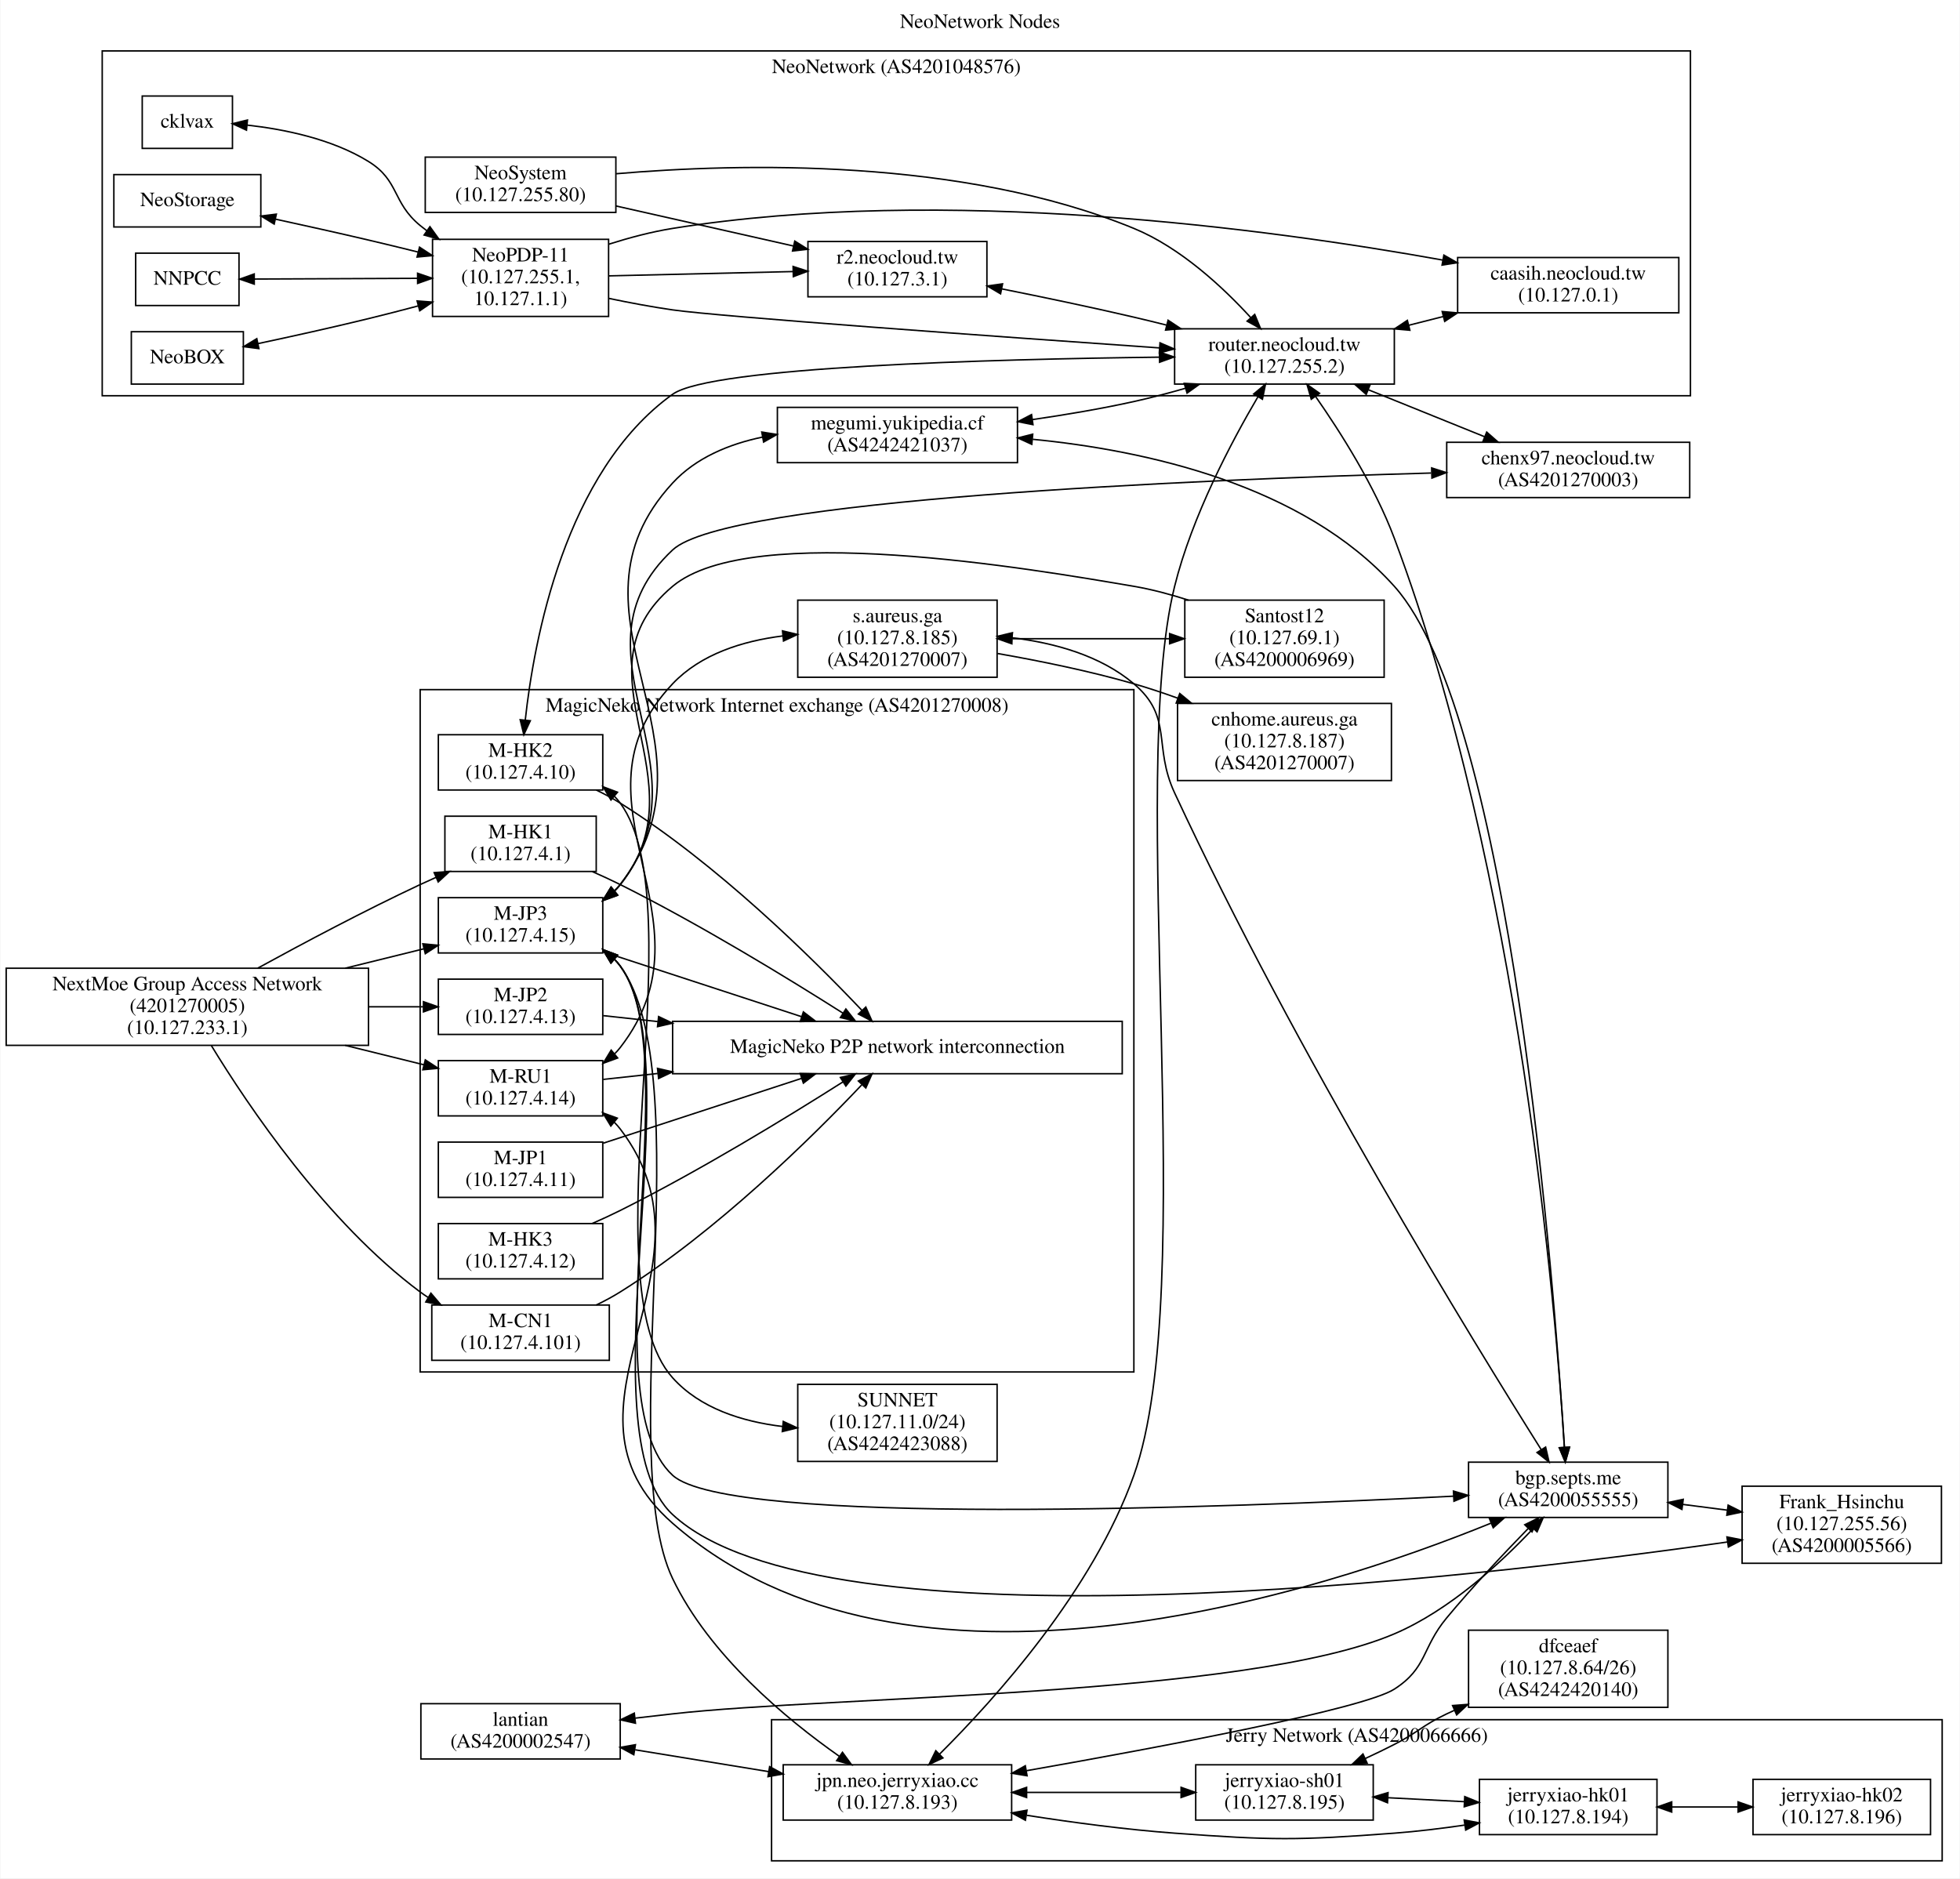
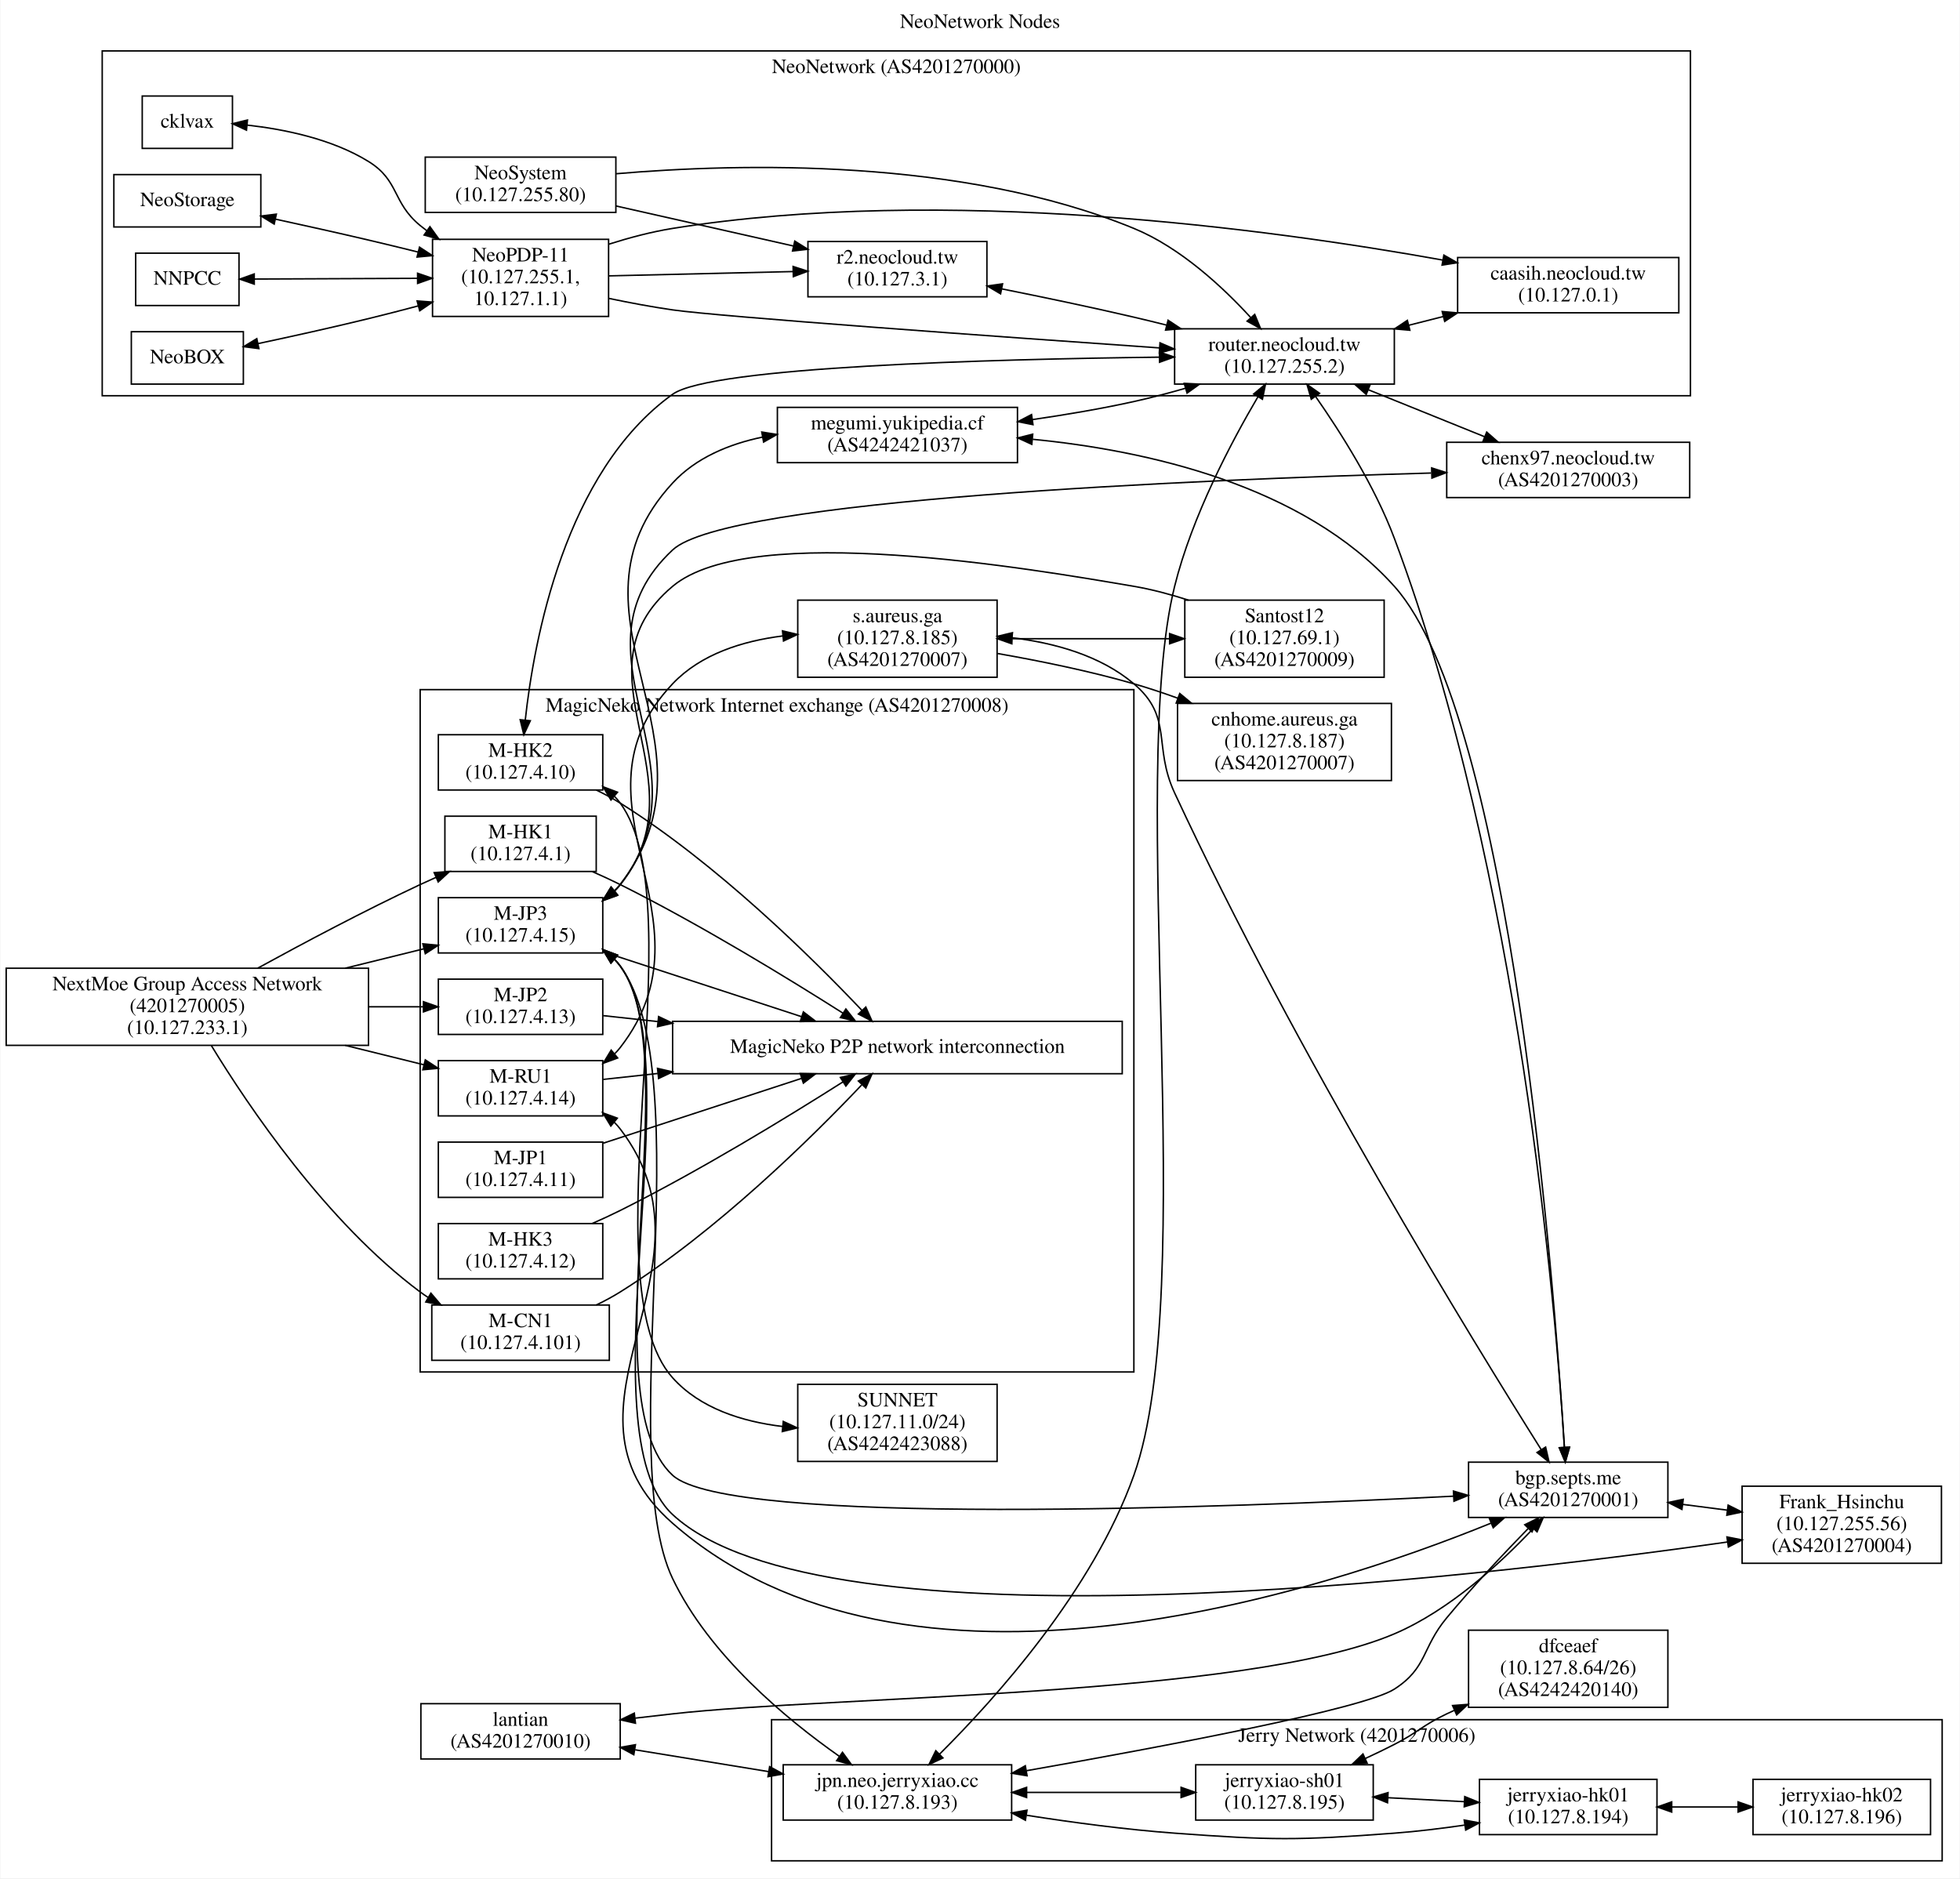
<svg xmlns="http://www.w3.org/2000/svg" width="1347pt" height="1291pt" viewBox="0.00 0.00 1346.50 1291.00">
  <g id="graph0" class="graph" transform="scale(1 1) rotate(0) translate(4 1287)">
    <polygon fill="white" stroke="transparent" points="-4,4 -4,-1287 1342.5,-1287 1342.5,4 -4,4" />
    <text text-anchor="middle" x="669.25" y="-1267.8" font-family="Times,serif" font-size="14.00">NeoNetwork Nodes</text>
    <g id="clust1" class="cluster">
      <polygon fill="none" stroke="black" points="66,-1015 66,-1252 1157.5,-1252 1157.5,-1015 66,-1015" />
-       <text text-anchor="middle" x="611.75" y="-1236.8" font-family="Times,serif" font-size="14.00">NeoNetwork (AS4201048576)</text>
+       <text text-anchor="middle" x="611.75" y="-1236.8" font-family="Times,serif" font-size="14.00">NeoNetwork (AS4201270000)</text>
    </g>
    <g id="clust2" class="cluster">
      <polygon fill="none" stroke="black" points="284.5,-344 284.5,-813 775,-813 775,-344 284.5,-344" />
      <text text-anchor="middle" x="529.75" y="-797.8" font-family="Times,serif" font-size="14.00">MagicNeko Network Internet exchange (AS4201270008)</text>
    </g>
    <g id="clust3" class="cluster">
      <polygon fill="none" stroke="black" points="526,-8 526,-105 1330.5,-105 1330.5,-8 526,-8" />
-       <text text-anchor="middle" x="928.25" y="-89.8" font-family="Times,serif" font-size="14.00">Jerry Network (AS4200066666)</text>
+       <text text-anchor="middle" x="928.25" y="-89.8" font-family="Times,serif" font-size="14.00">Jerry Network (4201270006)</text>
    </g>
    <g id="node1" class="node">
      <polygon fill="none" stroke="black" points="1149.5,-1110 997.5,-1110 997.5,-1072 1149.5,-1072 1149.5,-1110" />
      <text text-anchor="middle" x="1073.5" y="-1094.8" font-family="Times,serif" font-size="14.00">caasih.neocloud.tw</text>
      <text text-anchor="middle" x="1073.5" y="-1079.8" font-family="Times,serif" font-size="14.00">(10.127.0.1)</text>
    </g>
    <g id="node2" class="node">
      <polygon fill="none" stroke="black" points="954,-1061 803,-1061 803,-1023 954,-1023 954,-1061" />
      <text text-anchor="middle" x="878.5" y="-1045.8" font-family="Times,serif" font-size="14.00">router.neocloud.tw</text>
      <text text-anchor="middle" x="878.5" y="-1030.8" font-family="Times,serif" font-size="14.00">(10.127.255.2)</text>
    </g>
    <g id="edge8" class="edge">
      <path fill="none" stroke="black" d="M963.87,-1063.42C971.73,-1065.41 979.69,-1067.44 987.55,-1069.43" />
      <polygon fill="black" stroke="black" points="964.67,-1060.01 954.12,-1060.94 962.95,-1066.8 964.67,-1060.01" />
      <polygon fill="black" stroke="black" points="986.89,-1072.88 997.44,-1071.94 988.61,-1066.09 986.89,-1072.88" />
    </g>
    <g id="node19" class="node">
      <polygon fill="none" stroke="black" points="1157,-983 990,-983 990,-945 1157,-945 1157,-983" />
      <text text-anchor="middle" x="1073.5" y="-967.8" font-family="Times,serif" font-size="14.00">chenx97.neocloud.tw</text>
      <text text-anchor="middle" x="1073.5" y="-952.8" font-family="Times,serif" font-size="14.00">(AS4201270003)</text>
    </g>
    <g id="edge15" class="edge">
      <path fill="none" stroke="black" d="M936.11,-1019.12C961.29,-1008.94 990.87,-996.99 1016.03,-986.82" />
      <polygon fill="black" stroke="black" points="934.67,-1015.93 926.71,-1022.92 937.3,-1022.42 934.67,-1015.93" />
      <polygon fill="black" stroke="black" points="1017.48,-990.01 1025.44,-983.02 1014.86,-983.52 1017.48,-990.01" />
    </g>
    <g id="node24" class="node">
      <polygon fill="none" stroke="black" points="1142,-282 1005,-282 1005,-244 1142,-244 1142,-282" />
      <text text-anchor="middle" x="1073.5" y="-266.8" font-family="Times,serif" font-size="14.00">bgp.septs.me</text>
-       <text text-anchor="middle" x="1073.5" y="-251.8" font-family="Times,serif" font-size="14.00">(AS4200055555)</text>
+       <text text-anchor="middle" x="1073.5" y="-251.8" font-family="Times,serif" font-size="14.00">(AS4201270001)</text>
    </g>
    <g id="edge36" class="edge">
      <path fill="none" stroke="black" d="M899.93,-1014.39C916.98,-989.99 940.58,-952.82 954,-917 1040.33,-686.5 1065.07,-386.07 1070.91,-292.27" />
      <polygon fill="black" stroke="black" points="896.91,-1012.59 893.97,-1022.77 902.62,-1016.65 896.91,-1012.59" />
      <polygon fill="black" stroke="black" points="1074.42,-292.31 1071.52,-282.12 1067.43,-291.89 1074.42,-292.31" />
    </g>
    <g id="node3" class="node">
      <polygon fill="none" stroke="black" points="414,-1122.5 293,-1122.5 293,-1069.5 414,-1069.5 414,-1122.5" />
      <text text-anchor="middle" x="353.5" y="-1107.3" font-family="Times,serif" font-size="14.00">NeoPDP-11</text>
      <text text-anchor="middle" x="353.5" y="-1092.3" font-family="Times,serif" font-size="14.00">(10.127.255.1,</text>
      <text text-anchor="middle" x="353.5" y="-1077.3" font-family="Times,serif" font-size="14.00">10.127.1.1)</text>
    </g>
    <g id="edge7" class="edge">
      <path fill="none" stroke="black" d="M414.18,-1119.16C428.33,-1123.65 443.53,-1127.68 458,-1130 645.18,-1159.96 867.9,-1129.7 987.11,-1108.27" />
      <polygon fill="black" stroke="black" points="988.05,-1111.66 997.26,-1106.42 986.8,-1104.77 988.05,-1111.66" />
    </g>
    <g id="edge5" class="edge">
      <path fill="none" stroke="black" d="M414.19,-1081.9C428.47,-1078.91 443.73,-1076.05 458,-1074 490.11,-1069.38 679.64,-1055.77 792.67,-1047.86" />
      <polygon fill="black" stroke="black" points="792.96,-1051.35 802.69,-1047.16 792.47,-1044.37 792.96,-1051.35" />
    </g>
    <g id="node6" class="node">
      <polygon fill="none" stroke="black" points="674,-1121 551,-1121 551,-1083 674,-1083 674,-1121" />
      <text text-anchor="middle" x="612.5" y="-1105.8" font-family="Times,serif" font-size="14.00">r2.neocloud.tw</text>
      <text text-anchor="middle" x="612.5" y="-1090.8" font-family="Times,serif" font-size="14.00">(10.127.3.1)</text>
    </g>
    <g id="edge6" class="edge">
      <path fill="none" stroke="black" d="M414.11,-1097.39C451.89,-1098.27 500.96,-1099.42 540.72,-1100.35" />
      <polygon fill="black" stroke="black" points="540.8,-1103.85 550.88,-1100.58 540.96,-1096.85 540.8,-1103.85" />
    </g>
    <g id="node4" class="node">
      <polygon fill="none" stroke="black" points="419,-1179 288,-1179 288,-1141 419,-1141 419,-1179" />
      <text text-anchor="middle" x="353.5" y="-1163.8" font-family="Times,serif" font-size="14.00">NeoSystem</text>
      <text text-anchor="middle" x="353.5" y="-1148.8" font-family="Times,serif" font-size="14.00">(10.127.255.80)</text>
    </g>
    <g id="edge9" class="edge">
      <path fill="none" stroke="black" d="M419.31,-1167.59C504.42,-1174.88 656.89,-1178.59 775,-1130 807.12,-1116.79 836.38,-1089.41 855.34,-1068.69" />
      <polygon fill="black" stroke="black" points="858.05,-1070.9 862.08,-1061.11 852.82,-1066.25 858.05,-1070.9" />
    </g>
    <g id="edge10" class="edge">
      <path fill="none" stroke="black" d="M419.02,-1145.44C456.15,-1137.06 502.84,-1126.52 540.94,-1117.93" />
      <polygon fill="black" stroke="black" points="541.95,-1121.29 550.93,-1115.67 540.4,-1114.46 541.95,-1121.29" />
    </g>
    <g id="node5" class="node">
      <polygon fill="none" stroke="black" points="695,-1007 530,-1007 530,-969 695,-969 695,-1007" />
      <text text-anchor="middle" x="612.5" y="-991.8" font-family="Times,serif" font-size="14.00">megumi.yukipedia.cf</text>
      <text text-anchor="middle" x="612.5" y="-976.8" font-family="Times,serif" font-size="14.00">(AS4242421037)</text>
    </g>
    <g id="edge12" class="edge">
      <path fill="none" stroke="black" d="M705.32,-998.61C728.2,-1001.93 752.6,-1006.05 775,-1011 786.56,-1013.56 798.71,-1016.76 810.44,-1020.13" />
      <polygon fill="black" stroke="black" points="705.66,-995.12 695.27,-997.18 704.68,-1002.05 705.66,-995.12" />
      <polygon fill="black" stroke="black" points="809.59,-1023.52 820.17,-1022.98 811.56,-1016.81 809.59,-1023.52" />
    </g>
    <g id="edge39" class="edge">
      <path fill="none" stroke="black" d="M705.47,-985.06C783.07,-977.45 891.27,-953.89 954,-884 1034.35,-794.48 1063.98,-402.96 1070.84,-292.26" />
      <polygon fill="black" stroke="black" points="704.85,-981.6 695.2,-985.99 705.48,-988.57 704.85,-981.6" />
      <polygon fill="black" stroke="black" points="1074.34,-292.35 1071.45,-282.15 1067.35,-291.92 1074.34,-292.35" />
    </g>
    <g id="edge11" class="edge">
      <path fill="none" stroke="black" d="M684.08,-1088.47C712.42,-1082.8 745.34,-1075.93 775,-1069 782.29,-1067.3 789.85,-1065.45 797.41,-1063.56" />
      <polygon fill="black" stroke="black" points="683.39,-1085.04 674.26,-1090.42 684.75,-1091.9 683.39,-1085.04" />
      <polygon fill="black" stroke="black" points="798.5,-1066.89 807.33,-1061.04 796.78,-1060.11 798.5,-1066.89" />
    </g>
    <g id="node7" class="node">
      <polygon fill="none" stroke="black" points="767,-585 458,-585 458,-549 767,-549 767,-585" />
      <text text-anchor="middle" x="612.5" y="-563.3" font-family="Times,serif" font-size="14.00">MagicNeko P2P network interconnection</text>
    </g>
    <g id="node8" class="node">
      <polygon fill="none" stroke="black" points="249,-621.5 0,-621.5 0,-568.5 249,-568.5 249,-621.5" />
      <text text-anchor="middle" x="124.5" y="-606.3" font-family="Times,serif" font-size="14.00">NextMoe Group Access Network</text>
      <text text-anchor="middle" x="124.5" y="-591.3" font-family="Times,serif" font-size="14.00">(4201270005)</text>
      <text text-anchor="middle" x="124.5" y="-576.3" font-family="Times,serif" font-size="14.00">(10.127.233.1)</text>
    </g>
    <g id="node9" class="node">
      <polygon fill="none" stroke="black" points="405.5,-726 301.5,-726 301.5,-688 405.5,-688 405.5,-726" />
      <text text-anchor="middle" x="353.5" y="-710.8" font-family="Times,serif" font-size="14.00">M-HK1</text>
      <text text-anchor="middle" x="353.5" y="-695.8" font-family="Times,serif" font-size="14.00">(10.127.4.1)</text>
    </g>
    <g id="edge46" class="edge">
      <path fill="none" stroke="black" d="M172.91,-621.57C204.21,-638.73 246.34,-661.11 284.5,-679 288.04,-680.66 291.71,-682.32 295.42,-683.96" />
      <polygon fill="black" stroke="black" points="294.13,-687.22 304.69,-687.99 296.91,-680.8 294.13,-687.22" />
    </g>
    <g id="node13" class="node">
      <polygon fill="none" stroke="black" points="410,-614 297,-614 297,-576 410,-576 410,-614" />
      <text text-anchor="middle" x="353.5" y="-598.8" font-family="Times,serif" font-size="14.00">M-JP2</text>
      <text text-anchor="middle" x="353.5" y="-583.8" font-family="Times,serif" font-size="14.00">(10.127.4.13)</text>
    </g>
    <g id="edge50" class="edge">
      <path fill="none" stroke="black" d="M249.3,-595C262.13,-595 274.8,-595 286.62,-595" />
      <polygon fill="black" stroke="black" points="286.77,-598.5 296.77,-595 286.77,-591.5 286.77,-598.5" />
    </g>
    <g id="node14" class="node">
      <polygon fill="none" stroke="black" points="410,-558 297,-558 297,-520 410,-520 410,-558" />
      <text text-anchor="middle" x="353.5" y="-542.8" font-family="Times,serif" font-size="14.00">M-RU1</text>
      <text text-anchor="middle" x="353.5" y="-527.8" font-family="Times,serif" font-size="14.00">(10.127.4.14)</text>
    </g>
    <g id="edge48" class="edge">
      <path fill="none" stroke="black" d="M233.02,-568.48C251.51,-563.91 270.21,-559.3 287.15,-555.12" />
      <polygon fill="black" stroke="black" points="288.04,-558.51 296.91,-552.71 286.36,-551.71 288.04,-558.51" />
    </g>
    <g id="node15" class="node">
      <polygon fill="none" stroke="black" points="410,-670 297,-670 297,-632 410,-632 410,-670" />
      <text text-anchor="middle" x="353.5" y="-654.8" font-family="Times,serif" font-size="14.00">M-JP3</text>
      <text text-anchor="middle" x="353.5" y="-639.8" font-family="Times,serif" font-size="14.00">(10.127.4.15)</text>
    </g>
    <g id="edge47" class="edge">
      <path fill="none" stroke="black" d="M233.02,-621.52C251.51,-626.09 270.21,-630.7 287.15,-634.88" />
      <polygon fill="black" stroke="black" points="286.36,-638.29 296.91,-637.29 288.04,-631.49 286.36,-638.29" />
    </g>
    <g id="node16" class="node">
      <polygon fill="none" stroke="black" points="414.5,-390 292.5,-390 292.5,-352 414.5,-352 414.5,-390" />
      <text text-anchor="middle" x="353.5" y="-374.8" font-family="Times,serif" font-size="14.00">M-CN1</text>
      <text text-anchor="middle" x="353.5" y="-359.8" font-family="Times,serif" font-size="14.00">(10.127.4.101)</text>
    </g>
    <g id="edge49" class="edge">
      <path fill="none" stroke="black" d="M141.02,-568.3C166.28,-526.9 220.01,-447.01 284.5,-399 286.29,-397.67 288.15,-396.39 290.07,-395.16" />
      <polygon fill="black" stroke="black" points="291.88,-398.15 298.76,-390.09 288.36,-392.1 291.88,-398.15" />
    </g>
    <g id="edge16" class="edge">
      <path fill="none" stroke="black" d="M402.81,-687.93C409.33,-685.08 415.87,-682.06 422,-679 476.91,-651.56 537.51,-614.46 575.05,-590.63" />
      <polygon fill="black" stroke="black" points="577.07,-593.49 583.62,-585.16 573.31,-587.59 577.07,-593.49" />
    </g>
    <g id="node10" class="node">
      <polygon fill="none" stroke="black" points="410,-782 297,-782 297,-744 410,-744 410,-782" />
      <text text-anchor="middle" x="353.5" y="-766.8" font-family="Times,serif" font-size="14.00">M-HK2</text>
      <text text-anchor="middle" x="353.5" y="-751.8" font-family="Times,serif" font-size="14.00">(10.127.4.10)</text>
    </g>
    <g id="edge13" class="edge">
      <path fill="none" stroke="black" d="M356.73,-792.02C362.62,-846.34 383.7,-962.71 458,-1016 484.44,-1034.96 677.68,-1040.12 792.46,-1041.51" />
      <polygon fill="black" stroke="black" points="360.21,-791.62 355.74,-782.02 353.24,-792.31 360.21,-791.62" />
      <polygon fill="black" stroke="black" points="792.59,-1045.01 802.63,-1041.62 792.67,-1038.01 792.59,-1045.01" />
    </g>
    <g id="edge17" class="edge">
      <path fill="none" stroke="black" d="M405.55,-743.98C411.24,-741.23 416.84,-738.23 422,-735 488.35,-693.47 554.07,-628.45 587.94,-592.7" />
      <polygon fill="black" stroke="black" points="590.77,-594.8 595.06,-585.11 585.67,-590.01 590.77,-594.8" />
    </g>
    <g id="node27" class="node">
      <polygon fill="none" stroke="black" points="681,-335.5 544,-335.5 544,-282.5 681,-282.5 681,-335.5" />
      <text text-anchor="middle" x="612.5" y="-320.3" font-family="Times,serif" font-size="14.00">SUNNET</text>
      <text text-anchor="middle" x="612.5" y="-305.3" font-family="Times,serif" font-size="14.00">(10.127.11.0/24)</text>
      <text text-anchor="middle" x="612.5" y="-290.3" font-family="Times,serif" font-size="14.00">(AS4242423088)</text>
    </g>
    <g id="edge40" class="edge">
      <path fill="none" stroke="black" d="M418.04,-739.66C419.46,-738.2 420.79,-736.65 422,-735 474.23,-664 399.14,-405.61 458,-340 476.92,-318.91 505.87,-309.86 533.55,-306.53" />
      <polygon fill="black" stroke="black" points="415.62,-737.12 410.21,-746.23 420.12,-742.48 415.62,-737.12" />
      <polygon fill="black" stroke="black" points="534.05,-310 543.67,-305.55 533.38,-303.03 534.05,-310" />
    </g>
    <g id="node11" class="node">
      <polygon fill="none" stroke="black" points="410,-502 297,-502 297,-464 410,-464 410,-502" />
      <text text-anchor="middle" x="353.5" y="-486.8" font-family="Times,serif" font-size="14.00">M-JP1</text>
      <text text-anchor="middle" x="353.5" y="-471.8" font-family="Times,serif" font-size="14.00">(10.127.4.11)</text>
    </g>
    <g id="edge18" class="edge">
      <path fill="none" stroke="black" d="M410.27,-501.23C450.39,-514.34 504.63,-532.07 546.69,-545.82" />
      <polygon fill="black" stroke="black" points="545.69,-549.17 556.29,-548.95 547.87,-542.52 545.69,-549.17" />
    </g>
    <g id="node12" class="node">
      <polygon fill="none" stroke="black" points="410,-446 297,-446 297,-408 410,-408 410,-446" />
      <text text-anchor="middle" x="353.5" y="-430.8" font-family="Times,serif" font-size="14.00">M-HK3</text>
      <text text-anchor="middle" x="353.5" y="-415.8" font-family="Times,serif" font-size="14.00">(10.127.4.12)</text>
    </g>
    <g id="edge19" class="edge">
      <path fill="none" stroke="black" d="M402.81,-446.07C409.33,-448.92 415.87,-451.94 422,-455 476.91,-482.44 537.51,-519.54 575.05,-543.37" />
      <polygon fill="black" stroke="black" points="573.31,-546.41 583.62,-548.84 577.07,-540.51 573.31,-546.41" />
    </g>
    <g id="edge20" class="edge">
      <path fill="none" stroke="black" d="M410.27,-588.92C421.79,-587.67 434.49,-586.29 447.72,-584.84" />
      <polygon fill="black" stroke="black" points="448.38,-588.29 457.94,-583.73 447.62,-581.33 448.38,-588.29" />
    </g>
    <g id="edge21" class="edge">
      <path fill="none" stroke="black" d="M410.27,-545.08C421.79,-546.33 434.49,-547.71 447.72,-549.16" />
      <polygon fill="black" stroke="black" points="447.62,-552.67 457.94,-550.27 448.38,-545.71 447.62,-552.67" />
    </g>
    <g id="node17" class="node">
      <polygon fill="none" stroke="black" points="681,-874.5 544,-874.5 544,-821.5 681,-821.5 681,-874.5" />
      <text text-anchor="middle" x="612.5" y="-859.3" font-family="Times,serif" font-size="14.00">s.aureus.ga</text>
      <text text-anchor="middle" x="612.5" y="-844.3" font-family="Times,serif" font-size="14.00">(10.127.8.185)</text>
      <text text-anchor="middle" x="612.5" y="-829.3" font-family="Times,serif" font-size="14.00">(AS4201270007)</text>
    </g>
    <g id="edge38" class="edge">
      <path fill="none" stroke="black" d="M418.03,-562.53C419.44,-563.93 420.77,-565.42 422,-567 490.85,-655.66 380.89,-735.42 458,-817 477.38,-837.5 506.26,-846.47 533.77,-849.9" />
      <polygon fill="black" stroke="black" points="420.24,-559.81 410.29,-556.16 415.79,-565.22 420.24,-559.81" />
      <polygon fill="black" stroke="black" points="533.51,-853.39 543.82,-850.92 534.22,-846.43 533.51,-853.39" />
    </g>
    <g id="edge42" class="edge">
      <path fill="none" stroke="black" d="M417.95,-515.59C419.4,-514.15 420.75,-512.62 422,-511 496,-414.63 366.6,-320.06 458,-240 618.71,-99.22 903.68,-192.6 1020.42,-240.07" />
      <polygon fill="black" stroke="black" points="415.54,-513.04 410.03,-522.09 419.98,-518.46 415.54,-513.04" />
      <polygon fill="black" stroke="black" points="1019.29,-243.39 1029.86,-243.96 1021.95,-236.92 1019.29,-243.39" />
    </g>
    <g id="edge43" class="edge">
      <path fill="none" stroke="black" d="M417.95,-674.4C419.4,-675.85 420.76,-677.38 422,-679 497.22,-777.21 374.19,-864.01 458,-955 474,-972.37 496.74,-981.76 519.84,-986.59" />
      <polygon fill="black" stroke="black" points="419.99,-671.54 410.04,-667.9 415.54,-676.95 419.99,-671.54" />
      <polygon fill="black" stroke="black" points="519.28,-990.04 529.74,-988.38 520.53,-983.15 519.28,-990.04" />
    </g>
    <g id="edge22" class="edge">
      <path fill="none" stroke="black" d="M410.27,-632.77C450.39,-619.66 504.63,-601.93 546.69,-588.18" />
      <polygon fill="black" stroke="black" points="547.87,-591.48 556.29,-585.05 545.69,-584.83 547.87,-591.48" />
    </g>
    <g id="edge37" class="edge">
      <path fill="none" stroke="black" d="M418,-674.55C419.43,-675.95 420.76,-677.43 422,-679 485.96,-760.33 382.46,-838.29 458,-909 495.21,-943.83 816.73,-957.27 979.26,-961.87" />
      <polygon fill="black" stroke="black" points="420.2,-671.82 410.24,-668.21 415.77,-677.24 420.2,-671.82" />
      <polygon fill="black" stroke="black" points="979.64,-965.39 989.73,-962.16 979.83,-958.39 979.64,-965.39" />
    </g>
    <g id="node20" class="node">
      <polygon fill="none" stroke="black" points="691,-74 534,-74 534,-36 691,-36 691,-74" />
      <text text-anchor="middle" x="612.5" y="-58.8" font-family="Times,serif" font-size="14.00">jpn.neo.jerryxiao.cc</text>
      <text text-anchor="middle" x="612.5" y="-43.8" font-family="Times,serif" font-size="14.00">(10.127.8.193)</text>
    </g>
    <g id="edge31" class="edge">
      <path fill="none" stroke="black" d="M418.05,-627.67C419.47,-626.21 420.79,-624.65 422,-623 477.43,-547.21 417.48,-286.71 458,-202 483.21,-149.3 535.94,-105.57 572.51,-79.86" />
      <polygon fill="black" stroke="black" points="415.63,-625.13 410.24,-634.25 420.14,-630.48 415.63,-625.13" />
      <polygon fill="black" stroke="black" points="574.73,-82.59 580.97,-74.03 570.75,-76.82 574.73,-82.59" />
    </g>
    <g id="edge34" class="edge">
      <path fill="none" stroke="black" d="M418.01,-627.64C419.44,-626.19 420.78,-624.64 422,-623 468.7,-560.29 400.38,-325.85 458,-273 496.64,-237.56 838.21,-250.65 994.75,-258.63" />
      <polygon fill="black" stroke="black" points="415.6,-625.1 410.16,-634.19 420.08,-630.47 415.6,-625.1" />
      <polygon fill="black" stroke="black" points="994.62,-262.13 1004.78,-259.15 994.98,-255.14 994.62,-262.13" />
    </g>
    <g id="node29" class="node">
      <polygon fill="none" stroke="black" points="1330,-265.5 1193,-265.5 1193,-212.5 1330,-212.5 1330,-265.5" />
      <text text-anchor="middle" x="1261.5" y="-250.3" font-family="Times,serif" font-size="14.00">Frank_Hsinchu</text>
      <text text-anchor="middle" x="1261.5" y="-235.3" font-family="Times,serif" font-size="14.00">(10.127.255.56)</text>
-       <text text-anchor="middle" x="1261.5" y="-220.3" font-family="Times,serif" font-size="14.00">(AS4200005566)</text>
+       <text text-anchor="middle" x="1261.5" y="-220.3" font-family="Times,serif" font-size="14.00">(AS4201270004)</text>
    </g>
    <g id="edge44" class="edge">
      <path fill="none" stroke="black" d="M418.03,-627.65C419.45,-626.19 420.78,-624.65 422,-623 472.02,-555.32 396.31,-303.25 458,-246 561.3,-150.13 1002.48,-201.41 1183.02,-227.14" />
      <polygon fill="black" stroke="black" points="415.61,-625.11 410.19,-634.22 420.11,-630.48 415.61,-625.11" />
      <polygon fill="black" stroke="black" points="1182.58,-230.61 1192.97,-228.57 1183.57,-223.68 1182.58,-230.61" />
    </g>
    <g id="edge23" class="edge">
      <path fill="none" stroke="black" d="M405.55,-390.02C411.24,-392.77 416.84,-395.77 422,-399 488.35,-440.53 554.07,-505.55 587.94,-541.3" />
      <polygon fill="black" stroke="black" points="585.67,-543.99 595.06,-548.89 590.77,-539.2 585.67,-543.99" />
    </g>
    <g id="node18" class="node">
      <polygon fill="none" stroke="black" points="952,-803.5 805,-803.5 805,-750.5 952,-750.5 952,-803.5" />
      <text text-anchor="middle" x="878.5" y="-788.3" font-family="Times,serif" font-size="14.00">cnhome.aureus.ga</text>
      <text text-anchor="middle" x="878.5" y="-773.3" font-family="Times,serif" font-size="14.00">(10.127.8.187)</text>
      <text text-anchor="middle" x="878.5" y="-758.3" font-family="Times,serif" font-size="14.00">(AS4201270007)</text>
    </g>
    <g id="edge14" class="edge">
      <path fill="none" stroke="black" d="M681.33,-837.82C710.45,-832.72 744.69,-825.74 775,-817 784.88,-814.15 795.13,-810.73 805.16,-807.11" />
      <polygon fill="black" stroke="black" points="806.53,-810.34 814.7,-803.59 804.1,-803.77 806.53,-810.34" />
    </g>
    <g id="edge35" class="edge">
      <path fill="none" stroke="black" d="M691.42,-848.62C720.49,-845.13 751.98,-836.45 775,-817 802.18,-794.04 788.01,-774.27 803,-742 885.7,-563.99 1009.5,-362.79 1054.95,-290.59" />
      <polygon fill="black" stroke="black" points="690.86,-845.16 681.26,-849.64 691.56,-852.12 690.86,-845.16" />
      <polygon fill="black" stroke="black" points="1057.97,-292.37 1060.35,-282.05 1052.05,-288.64 1057.97,-292.37" />
    </g>
    <g id="node28" class="node">
      <polygon fill="none" stroke="black" points="947,-874.5 810,-874.5 810,-821.5 947,-821.5 947,-874.5" />
      <text text-anchor="middle" x="878.5" y="-859.3" font-family="Times,serif" font-size="14.00">Santost12</text>
      <text text-anchor="middle" x="878.5" y="-844.3" font-family="Times,serif" font-size="14.00">(10.127.69.1)</text>
-       <text text-anchor="middle" x="878.5" y="-829.3" font-family="Times,serif" font-size="14.00">(AS4200006969)</text>
+       <text text-anchor="middle" x="878.5" y="-829.3" font-family="Times,serif" font-size="14.00">(AS4201270009)</text>
    </g>
    <g id="edge41" class="edge">
      <path fill="none" stroke="black" d="M691.52,-848C725.49,-848 765.22,-848 799.22,-848" />
      <polygon fill="black" stroke="black" points="691.14,-844.5 681.14,-848 691.14,-851.5 691.14,-844.5" />
      <polygon fill="black" stroke="black" points="799.57,-851.5 809.57,-848 799.57,-844.5 799.57,-851.5" />
    </g>
    <g id="edge28" class="edge">
      <path fill="none" stroke="black" d="M641.44,-81.3C679.71,-119.36 746.89,-193.95 775,-273 820.55,-401.06 770.27,-752.08 803,-884 814.98,-932.28 842.19,-983.56 860.2,-1014.17" />
      <polygon fill="black" stroke="black" points="643.78,-78.69 634.19,-74.18 638.87,-83.69 643.78,-78.69" />
      <polygon fill="black" stroke="black" points="857.33,-1016.19 865.47,-1022.98 863.34,-1012.6 857.33,-1016.19" />
    </g>
    <g id="node21" class="node">
      <polygon fill="none" stroke="black" points="939.5,-74 817.5,-74 817.5,-36 939.5,-36 939.5,-74" />
      <text text-anchor="middle" x="878.5" y="-58.8" font-family="Times,serif" font-size="14.00">jerryxiao-sh01</text>
      <text text-anchor="middle" x="878.5" y="-43.8" font-family="Times,serif" font-size="14.00">(10.127.8.195)</text>
    </g>
    <g id="edge24" class="edge">
      <path fill="none" stroke="black" d="M701.35,-55C735.74,-55 774.65,-55 807.13,-55" />
      <polygon fill="black" stroke="black" points="701.28,-51.5 691.28,-55 701.28,-58.5 701.28,-51.5" />
      <polygon fill="black" stroke="black" points="807.44,-58.5 817.44,-55 807.44,-51.5 807.44,-58.5" />
    </g>
    <g id="node22" class="node">
      <polygon fill="none" stroke="black" points="1134.5,-64 1012.5,-64 1012.5,-26 1134.5,-26 1134.5,-64" />
      <text text-anchor="middle" x="1073.5" y="-48.8" font-family="Times,serif" font-size="14.00">jerryxiao-hk01</text>
      <text text-anchor="middle" x="1073.5" y="-33.8" font-family="Times,serif" font-size="14.00">(10.127.8.194)</text>
    </g>
    <g id="edge25" class="edge">
      <path fill="none" stroke="black" d="M701.31,-39.29C733.22,-34.3 769.63,-29.45 803,-27 869.93,-22.08 887.08,-21.95 954,-27 969.66,-28.18 986.38,-30.23 1002.19,-32.53" />
      <polygon fill="black" stroke="black" points="700.45,-35.88 691.12,-40.91 701.55,-42.79 700.45,-35.88" />
      <polygon fill="black" stroke="black" points="1002.01,-36.05 1012.42,-34.08 1003.05,-29.13 1002.01,-36.05" />
    </g>
    <g id="edge29" class="edge">
      <path fill="none" stroke="black" d="M701.2,-69.93C794.89,-86.41 932.83,-112.39 954,-126 976.73,-140.61 972.73,-154.22 990,-175 1007.76,-196.37 1029.27,-219.23 1045.87,-236.29" />
      <polygon fill="black" stroke="black" points="701.6,-66.45 691.15,-68.17 700.39,-73.34 701.6,-66.45" />
      <polygon fill="black" stroke="black" points="1043.63,-239 1053.13,-243.69 1048.63,-234.1 1043.63,-239" />
    </g>
    <g id="edge26" class="edge">
      <path fill="none" stroke="black" d="M949.72,-51.36C966.68,-50.48 984.81,-49.54 1001.79,-48.66" />
      <polygon fill="black" stroke="black" points="949.31,-47.88 939.51,-51.89 949.68,-54.87 949.31,-47.88" />
      <polygon fill="black" stroke="black" points="1002.39,-52.14 1012.2,-48.12 1002.03,-45.15 1002.39,-52.14" />
    </g>
    <g id="node26" class="node">
      <polygon fill="none" stroke="black" points="1142,-166.5 1005,-166.5 1005,-113.5 1142,-113.5 1142,-166.5" />
      <text text-anchor="middle" x="1073.5" y="-151.3" font-family="Times,serif" font-size="14.00">dfceaef</text>
      <text text-anchor="middle" x="1073.5" y="-136.3" font-family="Times,serif" font-size="14.00">(10.127.8.64/26)</text>
      <text text-anchor="middle" x="1073.5" y="-121.3" font-family="Times,serif" font-size="14.00">(AS4242420140)</text>
    </g>
    <g id="edge30" class="edge">
      <path fill="none" stroke="black" d="M934,-78.3C940.79,-81.45 947.59,-84.72 954,-88 970.49,-96.43 973.27,-101.05 990,-109 991.76,-109.84 993.55,-110.67 995.37,-111.49" />
      <polygon fill="black" stroke="black" points="935.34,-75.06 924.79,-74.1 932.44,-81.43 935.34,-75.06" />
      <polygon fill="black" stroke="black" points="994.02,-114.72 1004.58,-115.53 996.83,-108.31 994.02,-114.72" />
    </g>
    <g id="node23" class="node">
      <polygon fill="none" stroke="black" points="1322.5,-64 1200.5,-64 1200.5,-26 1322.5,-26 1322.5,-64" />
      <text text-anchor="middle" x="1261.5" y="-48.8" font-family="Times,serif" font-size="14.00">jerryxiao-hk02</text>
      <text text-anchor="middle" x="1261.5" y="-33.8" font-family="Times,serif" font-size="14.00">(10.127.8.196)</text>
    </g>
    <g id="edge27" class="edge">
      <path fill="none" stroke="black" d="M1144.65,-45C1159.52,-45 1175.23,-45 1190.11,-45" />
      <polygon fill="black" stroke="black" points="1144.63,-41.5 1134.63,-45 1144.63,-48.5 1144.63,-41.5" />
      <polygon fill="black" stroke="black" points="1190.26,-48.5 1200.26,-45 1190.26,-41.5 1190.26,-48.5" />
    </g>
    <g id="edge45" class="edge">
      <path fill="none" stroke="black" d="M1152.36,-252.95C1162.46,-251.65 1172.8,-250.32 1182.89,-249.01" />
      <polygon fill="black" stroke="black" points="1151.65,-249.52 1142.18,-254.27 1152.54,-256.46 1151.65,-249.52" />
      <polygon fill="black" stroke="black" points="1183.4,-252.48 1192.87,-247.73 1182.51,-245.53 1183.4,-252.48" />
    </g>
    <g id="node25" class="node">
      <polygon fill="none" stroke="black" points="422,-116 285,-116 285,-78 422,-78 422,-116" />
      <text text-anchor="middle" x="353.5" y="-100.8" font-family="Times,serif" font-size="14.00">lantian</text>
-       <text text-anchor="middle" x="353.5" y="-85.8" font-family="Times,serif" font-size="14.00">(AS4200002547)</text>
+       <text text-anchor="middle" x="353.5" y="-85.8" font-family="Times,serif" font-size="14.00">(AS4201270010)</text>
    </g>
    <g id="edge33" class="edge">
      <path fill="none" stroke="black" d="M432.29,-84.29C461.23,-79.56 494.27,-74.16 524.02,-69.3" />
      <polygon fill="black" stroke="black" points="431.33,-80.9 422.02,-85.96 432.46,-87.81 431.33,-80.9" />
      <polygon fill="black" stroke="black" points="524.67,-72.74 533.97,-67.67 523.54,-65.83 524.67,-72.74" />
    </g>
    <g id="edge32" class="edge">
      <path fill="none" stroke="black" d="M432.28,-106.06C440.96,-107.06 449.67,-108.05 458,-109 568.19,-121.5 852,-120.49 954,-164 992.1,-180.25 1027.39,-212.96 1049.37,-236.33" />
      <polygon fill="black" stroke="black" points="432.47,-102.56 422.14,-104.89 431.67,-109.51 432.47,-102.56" />
      <polygon fill="black" stroke="black" points="1046.95,-238.87 1056.3,-243.86 1052.1,-234.13 1046.95,-238.87" />
    </g>
    <g id="edge51" class="edge">
      <path fill="none" stroke="black" d="M812.48,-874.51C800.22,-878.45 787.36,-881.89 775,-884 705.56,-895.84 511.95,-929.3 458,-884 387.16,-824.51 479.86,-751.18 422,-679 420.75,-677.44 419.4,-675.97 417.96,-674.58" />
      <polygon fill="black" stroke="black" points="420.14,-671.83 410.16,-668.27 415.74,-677.28 420.14,-671.83" />
    </g>
    <g id="node30" class="node">
      <polygon fill="none" stroke="black" points="160,-1113 89,-1113 89,-1077 160,-1077 160,-1113" />
      <text text-anchor="middle" x="124.5" y="-1091.3" font-family="Times,serif" font-size="14.00">NNPCC</text>
    </g>
    <g id="edge1" class="edge">
      <path fill="none" stroke="black" d="M170.86,-1095.2C202.85,-1095.34 246.3,-1095.53 282.68,-1095.69" />
      <polygon fill="black" stroke="black" points="170.49,-1091.7 160.47,-1095.15 170.46,-1098.7 170.49,-1091.7" />
      <polygon fill="black" stroke="black" points="282.73,-1099.19 292.74,-1095.74 282.76,-1092.19 282.73,-1099.19" />
    </g>
    <g id="node31" class="node">
      <polygon fill="none" stroke="black" points="163,-1059 86,-1059 86,-1023 163,-1023 163,-1059" />
      <text text-anchor="middle" x="124.5" y="-1037.3" font-family="Times,serif" font-size="14.00">NeoBOX</text>
    </g>
    <g id="edge2" class="edge">
      <path fill="none" stroke="black" d="M173.03,-1050.82C196.04,-1055.72 224.02,-1061.89 249,-1068 260.05,-1070.7 271.72,-1073.71 283.09,-1076.72" />
      <polygon fill="black" stroke="black" points="173.68,-1047.38 163.17,-1048.74 172.23,-1054.23 173.68,-1047.38" />
      <polygon fill="black" stroke="black" points="282.41,-1080.16 292.97,-1079.36 284.21,-1073.4 282.41,-1080.16" />
    </g>
    <g id="node32" class="node">
      <polygon fill="none" stroke="black" points="155.5,-1221 93.5,-1221 93.5,-1185 155.5,-1185 155.5,-1221" />
      <text text-anchor="middle" x="124.5" y="-1199.3" font-family="Times,serif" font-size="14.00">cklvax</text>
    </g>
    <g id="edge3" class="edge">
      <path fill="none" stroke="black" d="M165.6,-1201.01C191.09,-1198.18 223.89,-1191.52 249,-1176 270.37,-1162.79 265.11,-1147.98 284.5,-1132 286.01,-1130.76 287.56,-1129.54 289.16,-1128.35" />
      <polygon fill="black" stroke="black" points="165.14,-1197.54 155.52,-1201.98 165.81,-1204.51 165.14,-1197.54" />
      <polygon fill="black" stroke="black" points="291.21,-1131.19 297.42,-1122.61 287.21,-1125.44 291.21,-1131.19" />
    </g>
    <g id="node33" class="node">
      <polygon fill="none" stroke="black" points="175,-1167 74,-1167 74,-1131 175,-1131 175,-1167" />
      <text text-anchor="middle" x="124.5" y="-1145.3" font-family="Times,serif" font-size="14.00">NeoStorage</text>
    </g>
    <g id="edge4" class="edge">
      <path fill="none" stroke="black" d="M185.2,-1136.34C205.48,-1131.93 228.25,-1126.87 249,-1122 260.02,-1119.41 271.68,-1116.58 283.04,-1113.76" />
      <polygon fill="black" stroke="black" points="184.19,-1132.97 175.16,-1138.51 185.67,-1139.82 184.19,-1132.97" />
      <polygon fill="black" stroke="black" points="284.06,-1117.11 292.92,-1111.3 282.37,-1110.32 284.06,-1117.11" />
    </g>
  </g>
</svg>
